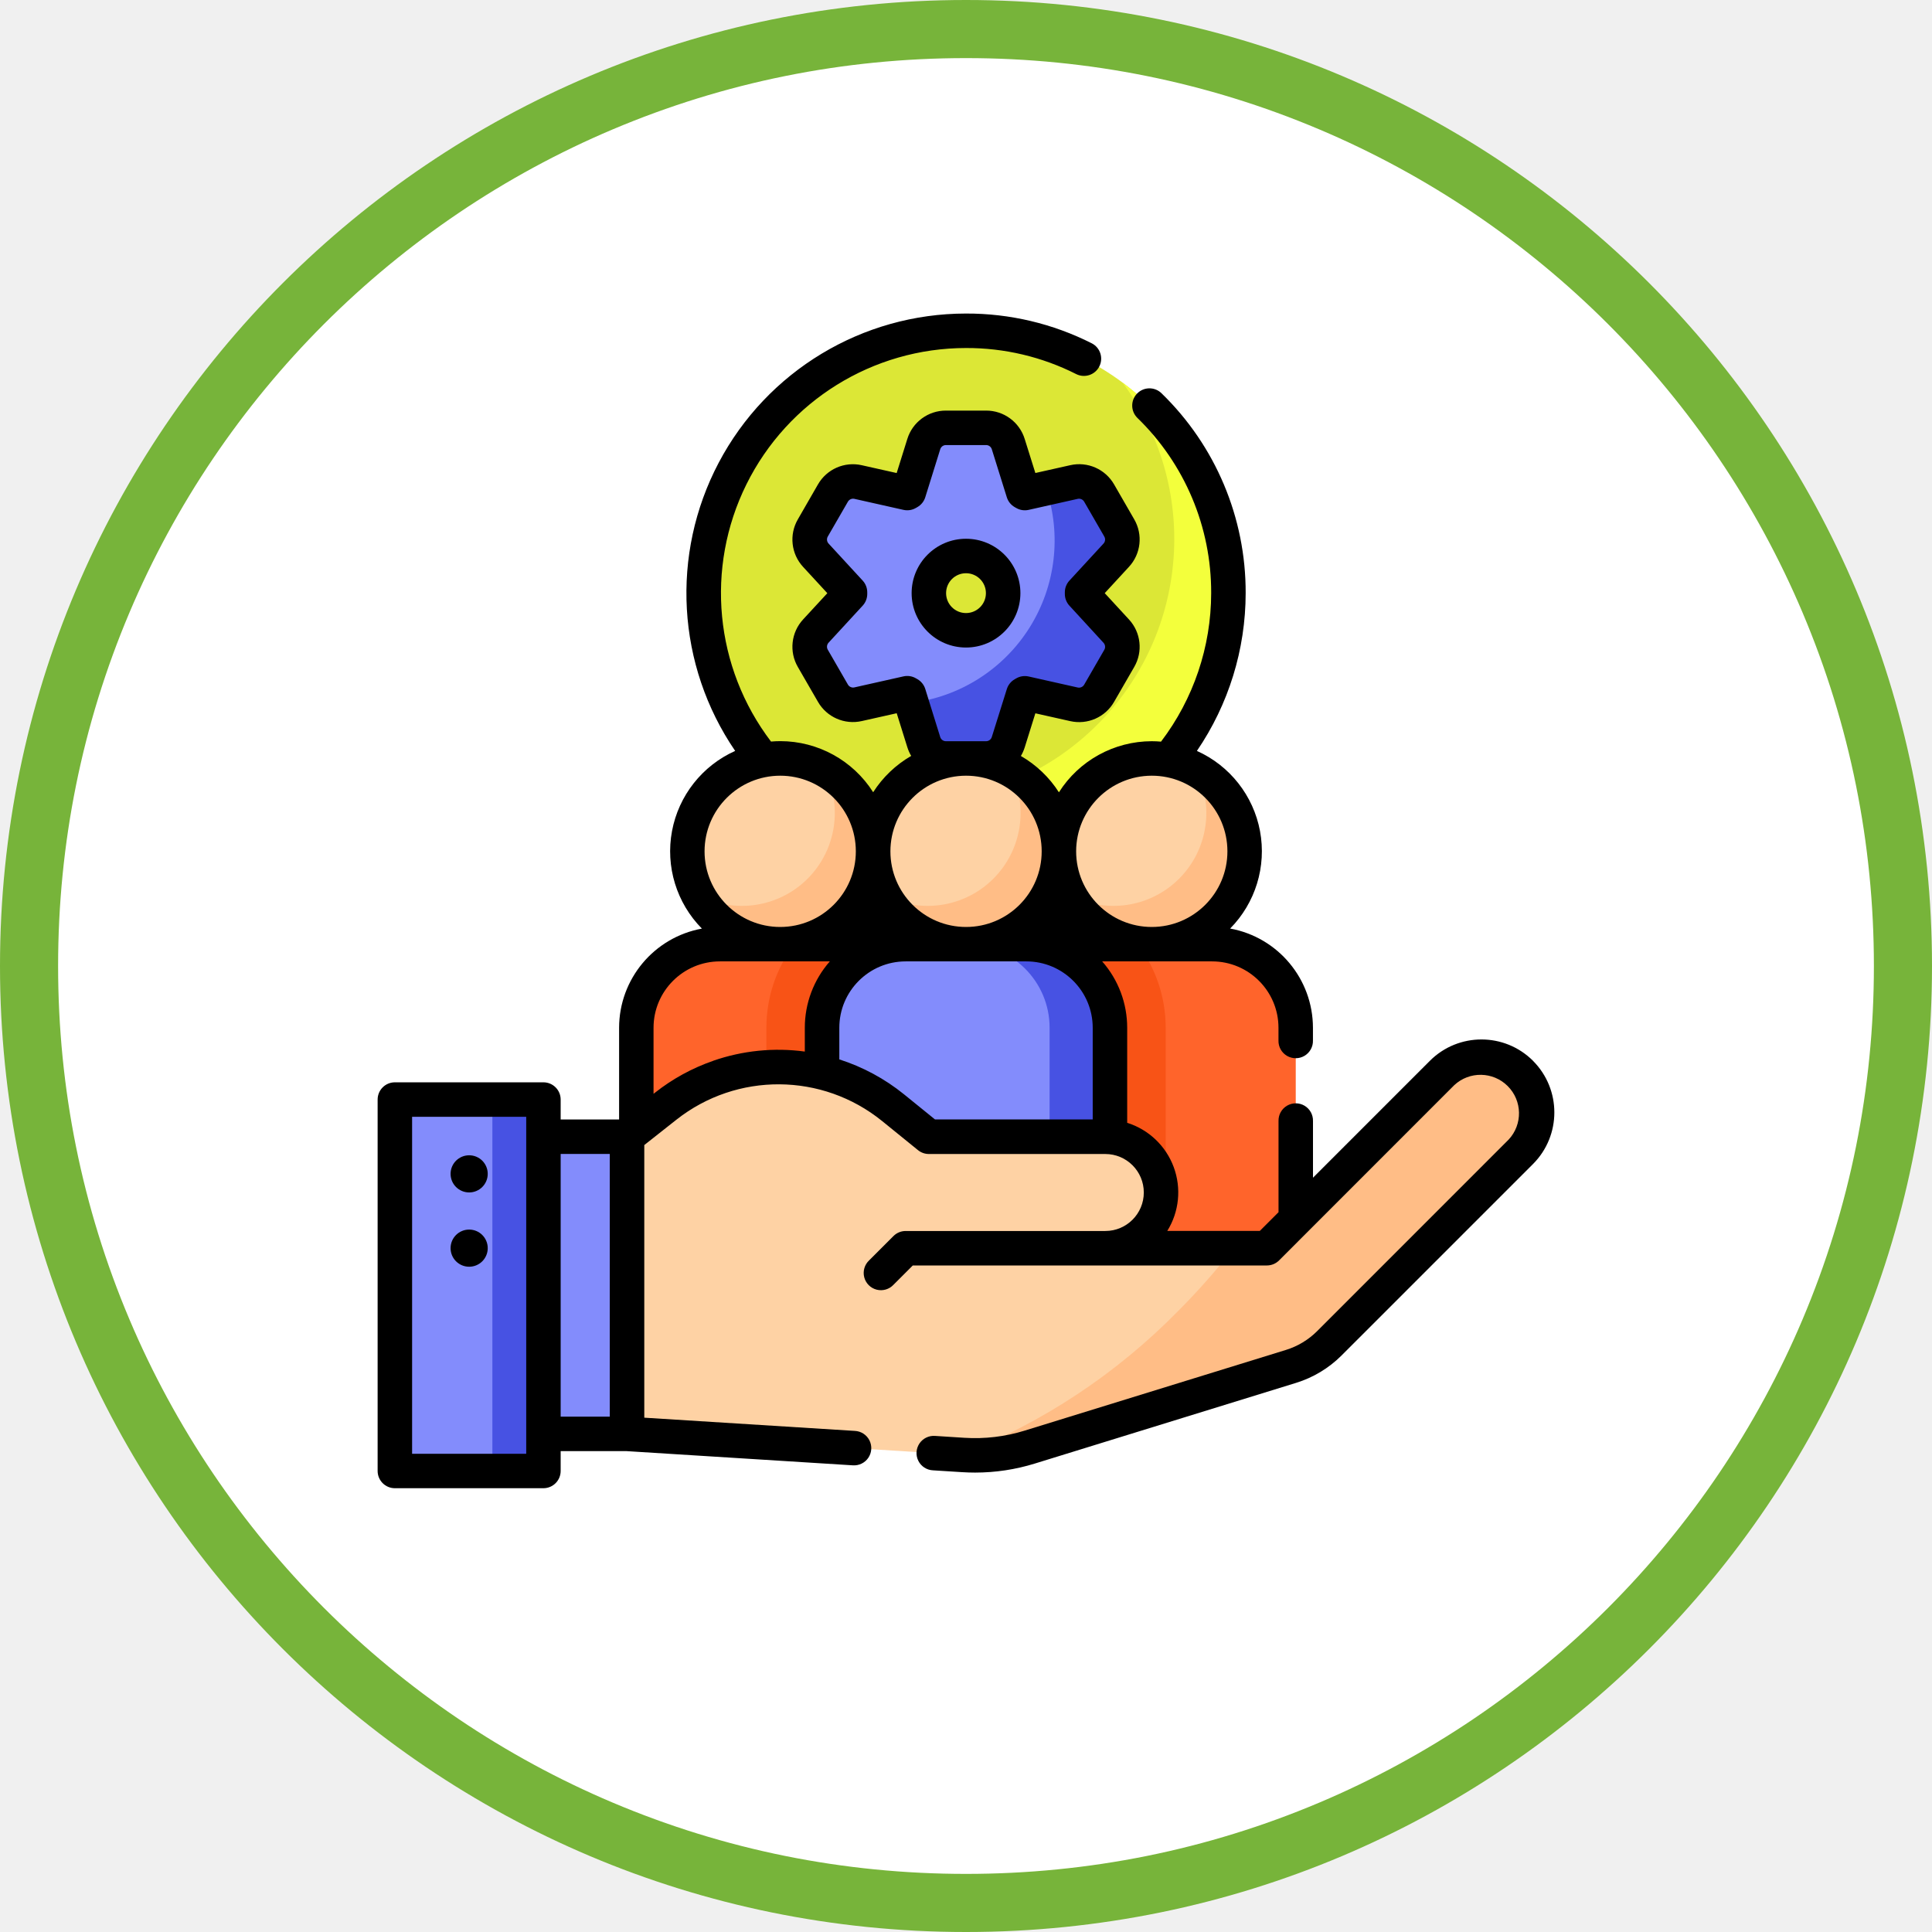
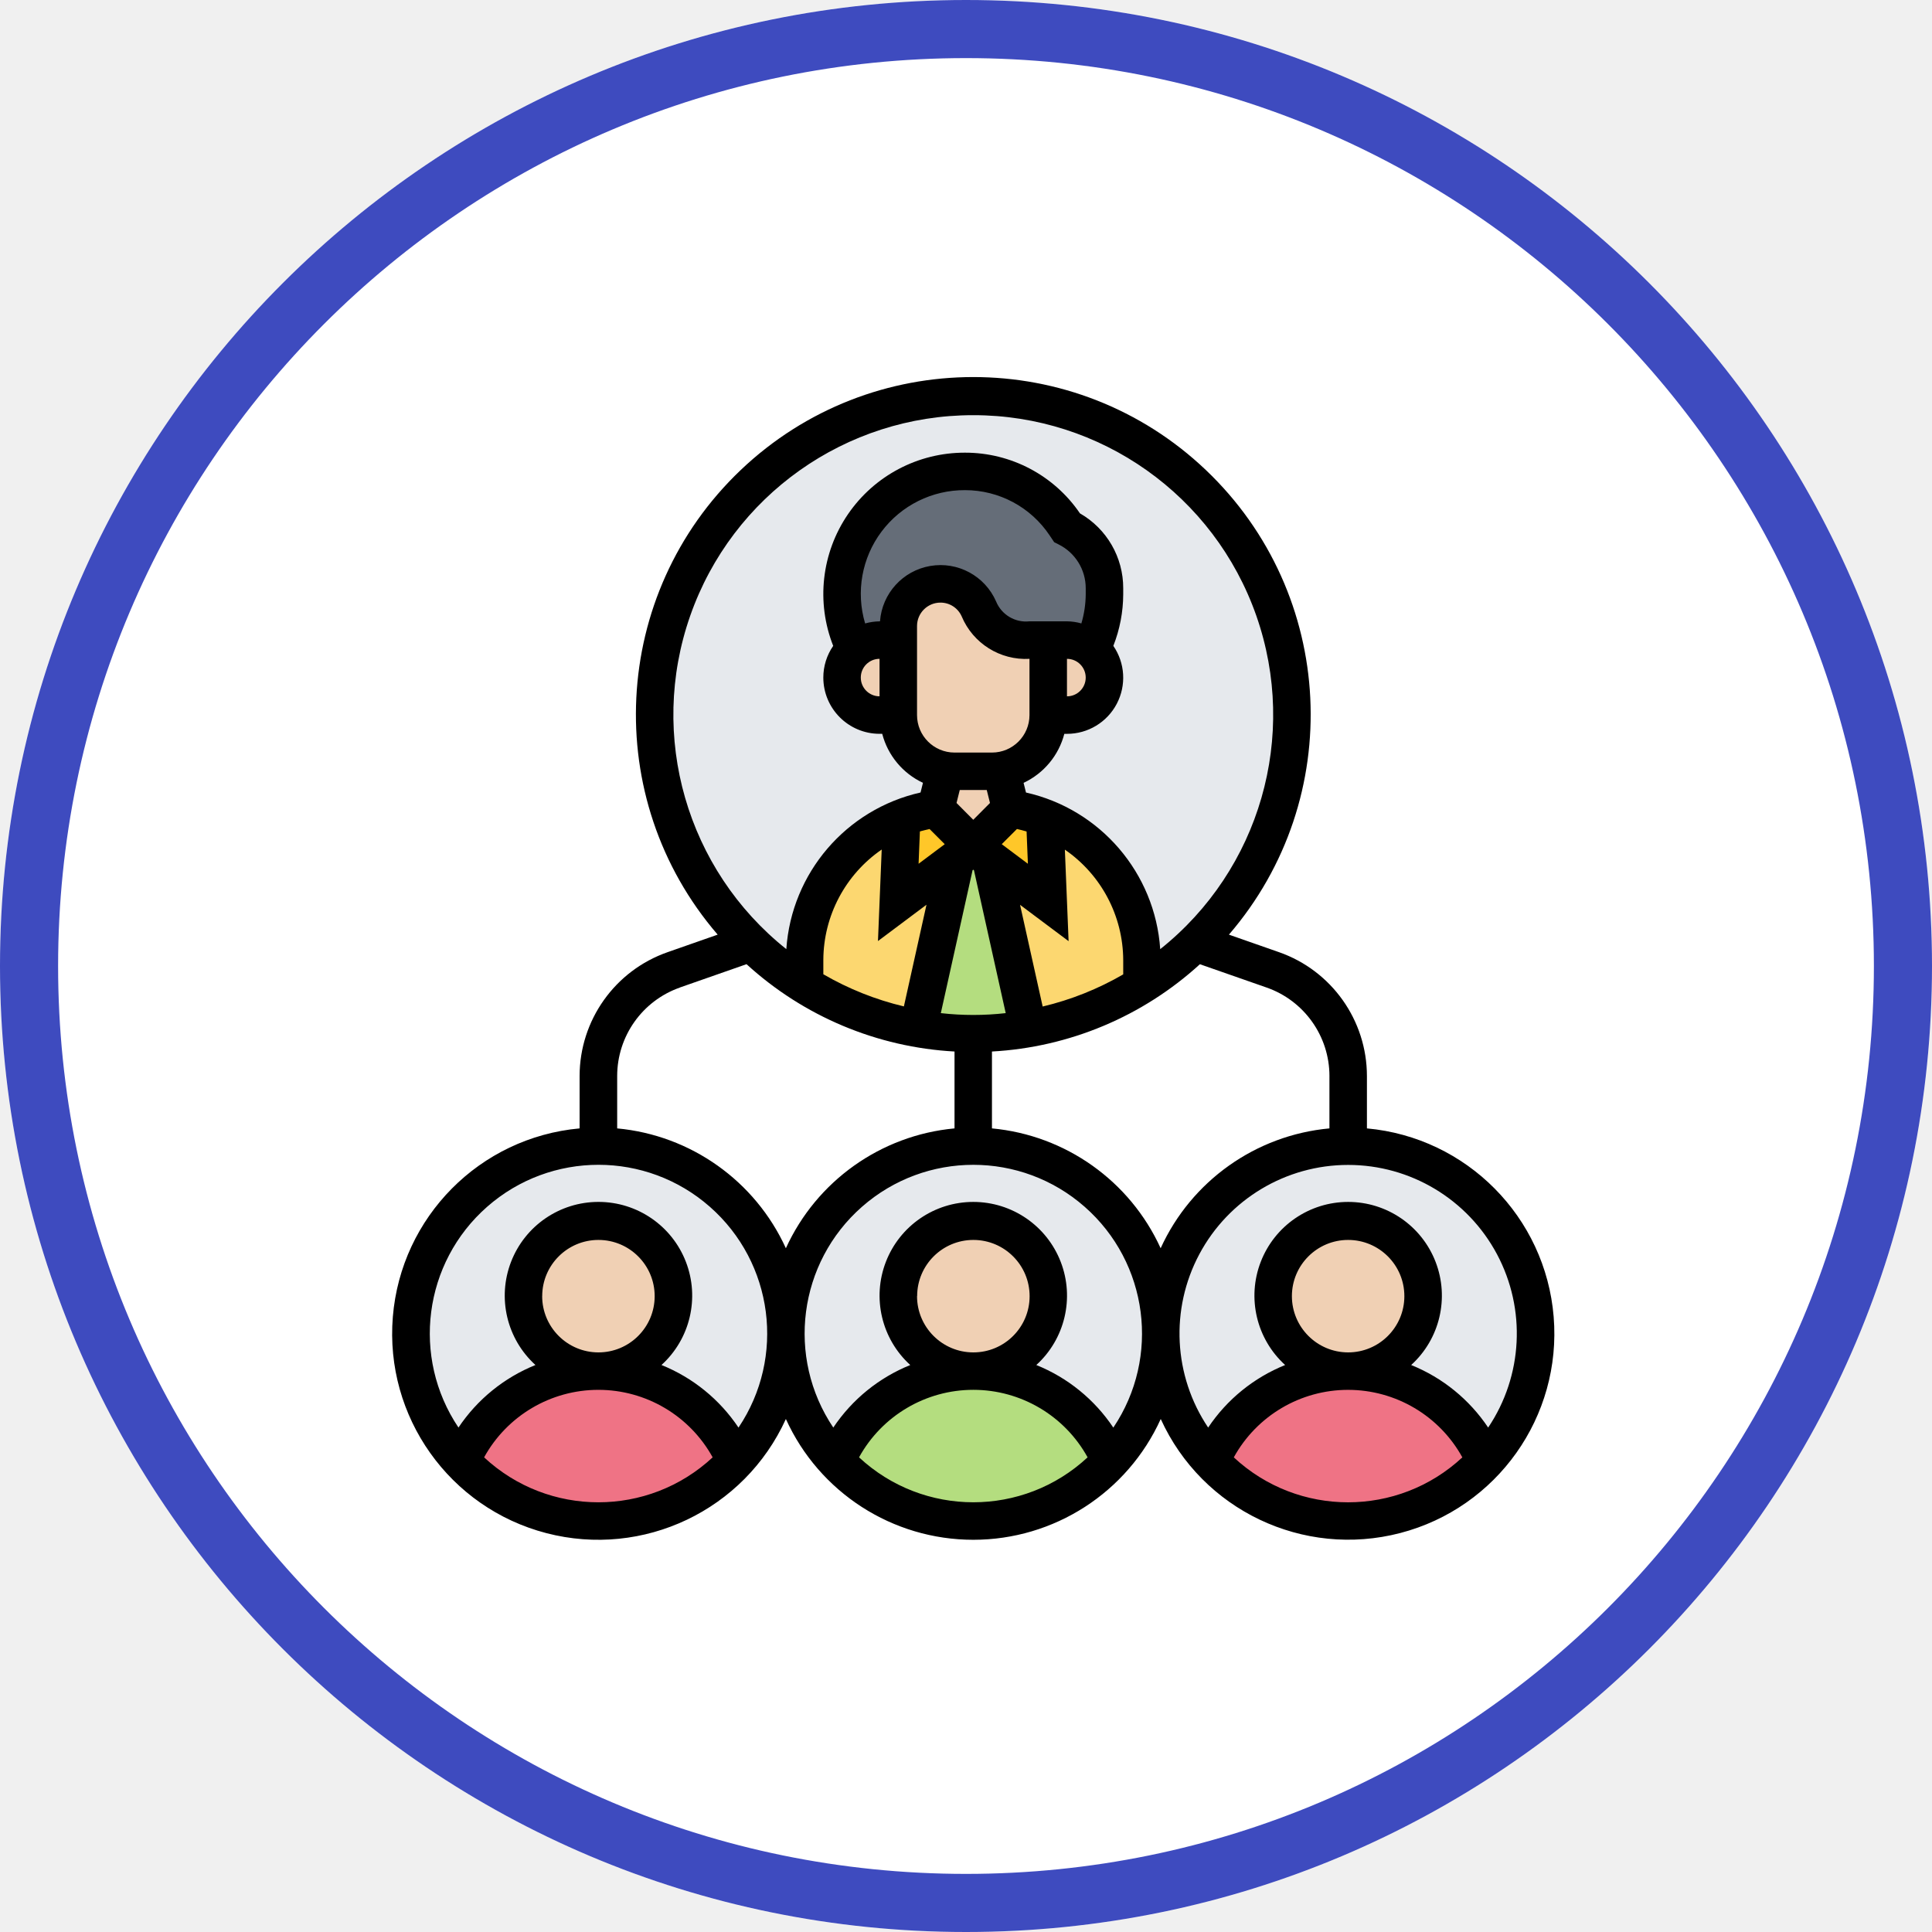
<svg xmlns="http://www.w3.org/2000/svg" width="133" height="133" viewBox="0 0 133 133">
-   <g id="Grupo_112767" data-name="Grupo 112767" transform="translate(-6405.338 9615.02)">
-     <g id="Trazado_160193" data-name="Trazado 160193" transform="translate(6405.338 -9615.02)" fill="#fff">
-       <path d="M 66.5 131 C 57.792 131 49.345 129.295 41.394 125.932 C 37.573 124.316 33.887 122.315 30.439 119.986 C 27.023 117.678 23.811 115.028 20.892 112.108 C 17.972 109.189 15.322 105.977 13.014 102.561 C 10.685 99.113 8.684 95.427 7.068 91.606 C 3.705 83.655 2 75.208 2 66.5 C 2 57.792 3.705 49.345 7.068 41.394 C 8.684 37.573 10.685 33.887 13.014 30.439 C 15.322 27.023 17.972 23.811 20.892 20.892 C 23.811 17.972 27.023 15.322 30.439 13.014 C 33.887 10.685 37.573 8.684 41.394 7.068 C 49.345 3.705 57.792 2 66.5 2 C 75.208 2 83.655 3.705 91.606 7.068 C 95.427 8.684 99.113 10.685 102.561 13.014 C 105.977 15.322 109.189 17.972 112.108 20.892 C 115.028 23.811 117.678 27.023 119.986 30.439 C 122.315 33.887 124.316 37.573 125.932 41.394 C 129.295 49.345 131 57.792 131 66.5 C 131 75.208 129.295 83.655 125.932 91.606 C 124.316 95.427 122.315 99.113 119.986 102.561 C 117.678 105.977 115.028 109.189 112.108 112.108 C 109.189 115.028 105.977 117.678 102.561 119.986 C 99.113 122.315 95.427 124.316 91.606 125.932 C 83.655 129.295 75.208 131 66.5 131 Z" stroke="none" />
-       <path d="M 66.5 4 C 58.061 4 49.876 5.652 42.173 8.91 C 38.471 10.476 34.899 12.414 31.558 14.672 C 28.248 16.908 25.135 19.477 22.306 22.306 C 19.477 25.135 16.908 28.248 14.672 31.558 C 12.414 34.899 10.476 38.471 8.91 42.173 C 5.652 49.876 4 58.061 4 66.5 C 4 74.939 5.652 83.124 8.91 90.827 C 10.476 94.529 12.414 98.1 14.672 101.442 C 16.908 104.752 19.477 107.865 22.306 110.694 C 25.135 113.523 28.248 116.092 31.558 118.328 C 34.899 120.586 38.471 122.524 42.173 124.09 C 49.876 127.348 58.061 129 66.5 129 C 74.939 129 83.124 127.348 90.827 124.09 C 94.529 122.524 98.1 120.586 101.442 118.328 C 104.752 116.092 107.865 113.523 110.694 110.694 C 113.523 107.865 116.092 104.752 118.328 101.442 C 120.586 98.1 122.524 94.529 124.09 90.827 C 127.348 83.124 129 74.939 129 66.5 C 129 58.061 127.348 49.876 124.09 42.173 C 122.524 38.471 120.586 34.899 118.328 31.558 C 116.092 28.248 113.523 25.135 110.694 22.306 C 107.865 19.477 104.752 16.908 101.442 14.672 C 98.1 12.414 94.529 10.476 90.827 8.91 C 83.124 5.652 74.939 4 66.5 4 M 66.5 0 C 103.227 0 133 29.773 133 66.5 C 133 103.227 103.227 133 66.5 133 C 29.773 133 0 103.227 0 66.5 C 0 29.773 29.773 0 66.5 0 Z" stroke="none" fill="#77b43a" />
+   <g id="Grupo_112845" data-name="Grupo 112845" transform="translate(-238 -2192)">
+     <g id="Elipse_5376" data-name="Elipse 5376" transform="translate(238 2192)" fill="#fff" stroke="#3e4bbf" stroke-width="4">
+       <circle cx="66.5" cy="66.5" r="66.5" stroke="none" />
+       <circle cx="66.5" cy="66.5" r="64.5" fill="none" />
    </g>
-     <g id="gestion-de-equipos" transform="translate(6431.334 -9593.87)">
-       <g id="Grupo_112718" data-name="Grupo 112718" transform="translate(0 0.435)">
-         <g id="Grupo_112694" data-name="Grupo 112694" transform="translate(22.444 1.187)">
-           <g id="Grupo_112689" data-name="Grupo 112689">
-             <circle id="Elipse_5412" data-name="Elipse 5412" cx="18.061" cy="18.061" r="18.061" fill="#dce736" />
-           </g>
-           <g id="Grupo_112690" data-name="Grupo 112690" transform="translate(3.565 3.565)">
-             <path id="Trazado_161149" data-name="Trazado 161149" d="M189.656,30.468a18.062,18.062,0,0,1-25.27,25.27,18.061,18.061,0,1,0,25.27-25.27Z" transform="translate(-164.386 -30.468)" fill="#f3ff3c" />
-           </g>
-           <g id="Grupo_112693" data-name="Grupo 112693" transform="translate(7.3 6.68)">
-             <g id="Grupo_112691" data-name="Grupo 112691">
-               <path id="Trazado_161150" data-name="Trazado 161150" d="M206.744,61.48l2.348-2.55a1.6,1.6,0,0,0,.209-1.882l-1.382-2.394a1.6,1.6,0,0,0-1.734-.76l-3.381.759-.108-.062-1.034-3.307a1.6,1.6,0,0,0-1.526-1.122h-2.765a1.6,1.6,0,0,0-1.526,1.122l-1.034,3.307-.108.062-3.381-.759a1.6,1.6,0,0,0-1.734.76l-1.382,2.394a1.6,1.6,0,0,0,.209,1.882l2.348,2.55V61.6l-2.348,2.55a1.6,1.6,0,0,0-.209,1.882l1.382,2.394a1.6,1.6,0,0,0,1.734.76l3.381-.759.108.062,1.034,3.307a1.6,1.6,0,0,0,1.526,1.122h2.764a1.6,1.6,0,0,0,1.526-1.122l1.034-3.308.108-.062,3.381.759a1.6,1.6,0,0,0,1.734-.76l1.382-2.394a1.6,1.6,0,0,0-.209-1.882l-2.348-2.55V61.48Zm-7.99,2.619a2.557,2.557,0,1,1,2.557-2.557A2.557,2.557,0,0,1,198.755,64.1Z" transform="translate(-187.994 -50.161)" fill="#838cfc" />
-             </g>
-             <g id="Grupo_112692" data-name="Grupo 112692" transform="translate(7.007 3.694)">
-               <path id="Trazado_161151" data-name="Trazado 161151" d="M244.026,81.255v-.123l2.348-2.549a1.6,1.6,0,0,0,.209-1.882L245.2,74.307a1.6,1.6,0,0,0-1.734-.76l-1.92.431a11.259,11.259,0,0,1-9.264,14.768l.846,2.707a1.6,1.6,0,0,0,1.526,1.122h2.764a1.6,1.6,0,0,0,1.526-1.122l1.034-3.308.108-.062,3.381.759a1.6,1.6,0,0,0,1.734-.76l1.382-2.394a1.6,1.6,0,0,0-.209-1.882Z" transform="translate(-232.282 -73.507)" fill="#4752e3" />
-             </g>
-           </g>
+     <g id="estructura" transform="translate(264 2217)">
+       <g id="Grupo_112844" data-name="Grupo 112844" transform="translate(2.29 2.29)">
+         <g id="Grupo_112824" data-name="Grupo 112824" transform="translate(16.774 0)">
+           <circle id="Elipse_5491" data-name="Elipse 5491" cx="21.935" cy="21.935" r="21.935" transform="translate(0)" fill="#e6e9ed" />
        </g>
-         <g id="Grupo_112710" data-name="Grupo 112710" transform="translate(17.808 30.628)">
-           <g id="Grupo_112699" data-name="Grupo 112699" transform="translate(25.575)">
-             <g id="Grupo_112695" data-name="Grupo 112695" transform="translate(0 12.786)">
-               <path id="Trazado_161152" data-name="Trazado 161152" d="M274.2,280.586v15.171h19.819V280.586a5.754,5.754,0,0,0-5.754-5.754h-8.311A5.754,5.754,0,0,0,274.2,280.586Z" transform="translate(-274.198 -274.832)" fill="#ff642b" />
-             </g>
-             <g id="Grupo_112696" data-name="Grupo 112696" transform="translate(0 12.786)">
-               <path id="Trazado_161153" data-name="Trazado 161153" d="M285.065,280.585a9.54,9.54,0,0,0-1.923-5.754h-3.19a5.754,5.754,0,0,0-5.754,5.754v15.171h10.867Z" transform="translate(-274.198 -274.831)" fill="#f85316" />
-             </g>
-             <g id="Grupo_112697" data-name="Grupo 112697" transform="translate(3.516)">
-               <circle id="Elipse_5413" data-name="Elipse 5413" cx="6.393" cy="6.393" r="6.393" fill="#fed2a4" />
-             </g>
-             <g id="Grupo_112698" data-name="Grupo 112698" transform="translate(4.266 0.75)">
-               <path id="Trazado_161154" data-name="Trazado 161154" d="M309.813,198.759a6.394,6.394,0,0,1-8.649,8.649,6.393,6.393,0,1,0,8.649-8.649Z" transform="translate(-301.164 -198.759)" fill="#ffbd86" />
-             </g>
-           </g>
-           <g id="Grupo_112704" data-name="Grupo 112704">
-             <g id="Grupo_112700" data-name="Grupo 112700" transform="translate(0 12.786)">
-               <path id="Trazado_161155" data-name="Trazado 161155" d="M112.552,280.586v15.171h19.819V280.586a5.754,5.754,0,0,0-5.754-5.754h-8.311A5.754,5.754,0,0,0,112.552,280.586Z" transform="translate(-112.552 -274.832)" fill="#ff642b" />
-             </g>
-             <g id="Grupo_112701" data-name="Grupo 112701" transform="translate(8.952 12.786)">
-               <path id="Trazado_161156" data-name="Trazado 161156" d="M180,295.757V280.586a5.754,5.754,0,0,0-5.754-5.754h-3.19a9.54,9.54,0,0,0-1.923,5.754v15.171Z" transform="translate(-169.13 -274.832)" fill="#f85316" />
-             </g>
-             <g id="Grupo_112702" data-name="Grupo 112702" transform="translate(3.516)">
-               <circle id="Elipse_5414" data-name="Elipse 5414" cx="6.393" cy="6.393" r="6.393" fill="#fed2a4" />
-             </g>
-             <g id="Grupo_112703" data-name="Grupo 112703" transform="translate(4.266 0.75)">
-               <path id="Trazado_161157" data-name="Trazado 161157" d="M148.167,198.759a6.394,6.394,0,0,1-8.649,8.649,6.393,6.393,0,1,0,8.649-8.649Z" transform="translate(-139.518 -198.759)" fill="#ffbd86" />
-             </g>
-           </g>
-           <g id="Grupo_112709" data-name="Grupo 112709" transform="translate(12.788)">
-             <g id="Grupo_112705" data-name="Grupo 112705" transform="translate(0 12.786)">
-               <path id="Trazado_161158" data-name="Trazado 161158" d="M193.375,280.586v15.171h19.819V280.586a5.754,5.754,0,0,0-5.754-5.754h-8.311A5.754,5.754,0,0,0,193.375,280.586Z" transform="translate(-193.375 -274.832)" fill="#838cfc" />
-             </g>
-             <g id="Grupo_112706" data-name="Grupo 112706" transform="translate(9.909 12.786)">
-               <path id="Trazado_161159" data-name="Trazado 161159" d="M260.163,274.832h-4.156a5.754,5.754,0,0,1,5.754,5.754v15.171h4.156V280.586A5.754,5.754,0,0,0,260.163,274.832Z" transform="translate(-256.007 -274.832)" fill="#4752e3" />
-             </g>
-             <g id="Grupo_112707" data-name="Grupo 112707" transform="translate(3.516)">
-               <circle id="Elipse_5415" data-name="Elipse 5415" cx="6.393" cy="6.393" r="6.393" fill="#fed2a4" />
-             </g>
-             <g id="Grupo_112708" data-name="Grupo 112708" transform="translate(4.266 0.75)">
-               <path id="Trazado_161160" data-name="Trazado 161160" d="M228.99,198.759a6.394,6.394,0,0,1-8.649,8.649,6.393,6.393,0,1,0,8.649-8.649Z" transform="translate(-220.341 -198.759)" fill="#ffbd86" />
-             </g>
-           </g>
+         <g id="Grupo_112825" data-name="Grupo 112825" transform="translate(34.916 30.968)">
+           <path id="Trazado_162084" data-name="Trazado 162084" d="M34.144,27.29l2.5,11.277a21.616,21.616,0,0,1-7.587,0l2.5-11.277-.155-.206L32.854,26,34.3,27.084Z" transform="translate(-29.06 -26)" fill="#b4dd7f" />
        </g>
-         <g id="Grupo_112716" data-name="Grupo 112716" transform="translate(1.187 51.158)">
-           <g id="Grupo_112711" data-name="Grupo 112711" transform="translate(10.229 5.509)">
-             <path id="Trazado_161161" data-name="Trazado 161161" d="M72.152,358.6h5.754v20.458H72.152Z" transform="translate(-72.152 -358.597)" fill="#838cfc" />
-           </g>
-           <g id="Grupo_112712" data-name="Grupo 112712" transform="translate(15.983)">
-             <path id="Trazado_161162" data-name="Trazado 161162" d="M170.048,324.9a3.836,3.836,0,0,0-5.425,0l-12.058,12.058H141.444a3.836,3.836,0,0,0,0-7.672H129.3l-2.464-2a12.529,12.529,0,0,0-15.654-.1l-2.66,2.1v20.458l23.152,1.452a12.786,12.786,0,0,0,4.573-.544L154.23,345.1a6.4,6.4,0,0,0,2.634-1.588l13.184-13.184A3.836,3.836,0,0,0,170.048,324.9Z" transform="translate(-108.519 -323.775)" fill="#fed2a4" />
-           </g>
-           <g id="Grupo_112713" data-name="Grupo 112713" transform="translate(38.963)">
-             <path id="Trazado_161163" data-name="Trazado 161163" d="M292.312,324.9a3.836,3.836,0,0,0-5.425,0L274.83,336.956h-2.288a46.948,46.948,0,0,1-3.845,4.35,42.936,42.936,0,0,1-14.934,9.877l.171.011a12.786,12.786,0,0,0,4.573-.544l17.986-5.555a6.394,6.394,0,0,0,2.634-1.588l13.184-13.184A3.836,3.836,0,0,0,292.312,324.9Z" transform="translate(-253.763 -323.775)" fill="#ffbd86" />
-           </g>
-           <g id="Grupo_112714" data-name="Grupo 112714" transform="translate(0 2.952)">
-             <path id="Trazado_161164" data-name="Trazado 161164" d="M7.5,342.434H17.729v25.573H7.5Z" transform="translate(-7.5 -342.434)" fill="#838cfc" />
-           </g>
-           <g id="Grupo_112715" data-name="Grupo 112715" transform="translate(6.713 2.952)">
-             <path id="Trazado_161165" data-name="Trazado 161165" d="M49.928,342.434h3.516v25.573H49.928Z" transform="translate(-49.928 -342.434)" fill="#4752e3" />
-           </g>
+         <g id="Grupo_112826" data-name="Grupo 112826" transform="translate(40 29.006)">
+           <path id="Trazado_162085" data-name="Trazado 162085" d="M36.871,30.312l-.232-5.832a10.493,10.493,0,0,1,6.684,9.794v1.742A21.387,21.387,0,0,1,35.5,39.009L33,27.732l.155-.206Z" transform="translate(-33 -24.48)" fill="#fcd770" />
        </g>
-         <g id="Grupo_112717" data-name="Grupo 112717" transform="translate(0 0)">
-           <circle id="Elipse_5416" data-name="Elipse 5416" cx="1.279" cy="1.279" r="1.279" transform="translate(5.022 57.946)" />
-           <circle id="Elipse_5417" data-name="Elipse 5417" cx="1.279" cy="1.279" r="1.279" transform="translate(5.022 63.06)" />
-           <path id="Trazado_161166" data-name="Trazado 161166" d="M239.831,102.17a3.744,3.744,0,1,0-3.744,3.744A3.748,3.748,0,0,0,239.831,102.17Zm-3.744,1.371a1.371,1.371,0,1,1,1.37-1.371A1.372,1.372,0,0,1,236.087,103.541Z" transform="translate(-195.582 -82.922)" />
-           <path id="Trazado_161167" data-name="Trazado 161167" d="M79.538,51.877a5.023,5.023,0,0,0-7.1,0l-8.047,8.048v-3.9a1.187,1.187,0,1,0-2.373,0V62.3l-1.289,1.289H54.36A5.025,5.025,0,0,0,51.6,56.145V49.6a6.91,6.91,0,0,0-1.721-4.567h7.569A4.572,4.572,0,0,1,62.015,49.6v.878a1.187,1.187,0,1,0,2.373,0V49.6a6.951,6.951,0,0,0-5.7-6.828A7.571,7.571,0,0,0,56.4,30.544a19.3,19.3,0,0,0,3.356-10.861,19.081,19.081,0,0,0-5.8-13.767,1.187,1.187,0,0,0-1.657,1.7,16.726,16.726,0,0,1,5.083,12.068A16.914,16.914,0,0,1,53.93,29.905c-.211-.018-.423-.029-.638-.029A7.579,7.579,0,0,0,46.9,33.393a7.636,7.636,0,0,0-2.618-2.5,2.816,2.816,0,0,0,.264-.593l.733-2.345,2.4.538A2.773,2.773,0,0,0,50.7,27.163l1.382-2.394a2.773,2.773,0,0,0-.363-3.279l-1.665-1.807,1.665-1.807a2.773,2.773,0,0,0,.363-3.279L50.7,12.2a2.773,2.773,0,0,0-3.021-1.325l-2.4.538L44.545,9.07a2.773,2.773,0,0,0-2.658-1.954H39.122A2.773,2.773,0,0,0,36.464,9.07l-.733,2.345-2.4-.538A2.773,2.773,0,0,0,30.312,12.2L28.93,14.6a2.773,2.773,0,0,0,.363,3.279l1.665,1.807L29.293,21.49a2.773,2.773,0,0,0-.363,3.279l1.382,2.394a2.773,2.773,0,0,0,3.022,1.325l2.4-.538.733,2.345a2.809,2.809,0,0,0,.264.593,7.634,7.634,0,0,0-2.618,2.5,7.579,7.579,0,0,0-6.394-3.517c-.215,0-.427.011-.638.029A16.874,16.874,0,0,1,40.5,2.808a16.7,16.7,0,0,1,7.6,1.8,1.187,1.187,0,0,0,1.07-2.119A19.052,19.052,0,0,0,40.5.435,19.249,19.249,0,0,0,24.613,30.544a7.571,7.571,0,0,0-2.29,12.232,6.95,6.95,0,0,0-5.7,6.828v6.313H12.6V54.545a1.187,1.187,0,0,0-1.187-1.187H1.187A1.187,1.187,0,0,0,0,54.545V80.118A1.187,1.187,0,0,0,1.187,81.3H11.416A1.187,1.187,0,0,0,12.6,80.118V78.747H17.14l15.563.977a1.187,1.187,0,1,0,.149-2.369l-14.495-.91V57.677l2.208-1.743a11.341,11.341,0,0,1,14.17.094l2.465,2a1.186,1.186,0,0,0,.747.265H50.094a2.649,2.649,0,0,1,0,5.3H36.349a1.186,1.186,0,0,0-.839.348l-1.678,1.678a1.187,1.187,0,1,0,1.678,1.678l1.331-1.331H61.217a1.187,1.187,0,0,0,.839-.348L74.113,53.556A2.65,2.65,0,0,1,77.86,57.3L64.676,70.487A5.223,5.223,0,0,1,62.53,71.78L44.543,77.335a11.543,11.543,0,0,1-4.148.494L38.378,77.7a1.187,1.187,0,1,0-.149,2.369l2.018.127q.442.028.882.028a13.887,13.887,0,0,0,4.115-.622L63.23,74.047a7.605,7.605,0,0,0,3.124-1.882L79.539,58.981a5.029,5.029,0,0,0,0-7.1ZM53.292,32.25a5.207,5.207,0,1,1-5.206,5.207A5.212,5.212,0,0,1,53.292,32.25Zm-14.17-2.373a.41.41,0,0,1-.393-.289L37.7,26.28a1.187,1.187,0,0,0-.539-.674l-.107-.062a1.187,1.187,0,0,0-.854-.131l-3.381.759a.41.41,0,0,1-.447-.2l-1.382-2.394a.41.41,0,0,1,.054-.485l2.348-2.55a1.187,1.187,0,0,0,.314-.8v-.123a1.187,1.187,0,0,0-.314-.8l-2.348-2.55a.41.41,0,0,1-.054-.485l1.382-2.394a.411.411,0,0,1,.447-.2l3.381.759a1.186,1.186,0,0,0,.854-.131l.107-.062a1.186,1.186,0,0,0,.539-.674L38.73,9.778a.41.41,0,0,1,.393-.289h2.765a.41.41,0,0,1,.393.289l1.033,3.307a1.186,1.186,0,0,0,.538.673l.108.062a1.186,1.186,0,0,0,.854.131l3.381-.759a.41.41,0,0,1,.447.2l1.382,2.394a.41.41,0,0,1-.054.485l-2.348,2.55a1.187,1.187,0,0,0-.314.8v.123a1.187,1.187,0,0,0,.314.8L49.97,23.1a.41.41,0,0,1,.054.485l-1.382,2.394a.411.411,0,0,1-.447.2l-3.381-.759a1.185,1.185,0,0,0-.852.13l-.109.063a1.186,1.186,0,0,0-.538.673L42.28,29.587a.41.41,0,0,1-.393.289H39.123ZM40.5,32.25A5.207,5.207,0,1,1,35.3,37.456,5.212,5.212,0,0,1,40.5,32.25Zm-12.788,0a5.207,5.207,0,1,1-5.206,5.207A5.213,5.213,0,0,1,27.717,32.25ZM10.229,78.931H2.373v-23.2h7.856ZM12.6,58.289h3.381V76.374H12.6ZM23.094,51.88a13.68,13.68,0,0,0-4,2.191l-.1.079V49.6a4.572,4.572,0,0,1,4.567-4.567H31.13A6.91,6.91,0,0,0,29.408,49.6v1.641a13.648,13.648,0,0,0-6.315.636Zm13.137,2.3a13.721,13.721,0,0,0-4.448-2.4V49.6a4.572,4.572,0,0,1,4.567-4.567H44.66A4.572,4.572,0,0,1,49.227,49.6v6.312H38.368Z" transform="translate(0 -0.435)" />
+         <g id="Grupo_112827" data-name="Grupo 112827" transform="translate(27.097 29.006)">
+           <path id="Trazado_162086" data-name="Trazado 162086" d="M33.323,27.732l-2.5,11.277A21.387,21.387,0,0,1,23,36.015V34.274a10.493,10.493,0,0,1,6.684-9.794l-.232,5.832,3.716-2.787Z" transform="translate(-23 -24.48)" fill="#fcd770" />
+         </g>
+         <g id="Grupo_112828" data-name="Grupo 112828" transform="translate(38.71 28.387)">
+           <path id="Trazado_162087" data-name="Trazado 162087" d="M36.929,24.619l.232,5.832-3.716-2.787L32,26.581,34.581,24A9.98,9.98,0,0,1,36.929,24.619Z" transform="translate(-32 -24)" fill="#ffc729" />
+         </g>
+         <g id="Grupo_112829" data-name="Grupo 112829" transform="translate(33.548 28.387)">
+           <path id="Trazado_162088" data-name="Trazado 162088" d="M33.161,26.581l-1.445,1.084L28,30.452l.232-5.832A9.98,9.98,0,0,1,30.581,24Z" transform="translate(-28 -24)" fill="#ffc729" />
+         </g>
+         <g id="Grupo_112830" data-name="Grupo 112830" transform="translate(29.677 5.161)">
+           <path id="Trazado_162089" data-name="Trazado 162089" d="M43.065,14.465a8.534,8.534,0,0,1-.89,3.781,2.536,2.536,0,0,0-1.69-.632H37.9a3.483,3.483,0,0,1-3.484-2.142,2.865,2.865,0,0,0-2.645-1.729,2.908,2.908,0,0,0-2.9,2.9v.968h-1.29a2.536,2.536,0,0,0-1.69.632A8.462,8.462,0,0,1,33.465,6a8.284,8.284,0,0,1,6.9,3.69l.116.181a4.662,4.662,0,0,1,2.581,4.181Z" transform="translate(-25 -6)" fill="#656d78" />
+         </g>
+         <g id="Grupo_112831" data-name="Grupo 112831" transform="translate(0 51.613)">
+           <circle id="Elipse_5492" data-name="Elipse 5492" cx="12.903" cy="12.903" r="12.903" fill="#e6e9ed" />
+         </g>
+         <g id="Grupo_112832" data-name="Grupo 112832" transform="translate(25.806 51.613)">
+           <circle id="Elipse_5493" data-name="Elipse 5493" cx="12.903" cy="12.903" r="12.903" transform="translate(0)" fill="#e6e9ed" />
+         </g>
+         <g id="Grupo_112833" data-name="Grupo 112833" transform="translate(51.613 51.613)">
+           <circle id="Elipse_5494" data-name="Elipse 5494" cx="12.903" cy="12.903" r="12.903" fill="#e6e9ed" />
+         </g>
+         <g id="Grupo_112834" data-name="Grupo 112834" transform="translate(55.058 67.097)">
+           <path id="Trazado_162090" data-name="Trazado 162090" d="M63.586,60.181a12.87,12.87,0,0,1-18.916,0,10.327,10.327,0,0,1,18.916,0Z" transform="translate(-44.67 -54)" fill="#ef7385" />
+         </g>
+         <g id="Grupo_112835" data-name="Grupo 112835" transform="translate(29.252 67.097)">
+           <path id="Trazado_162091" data-name="Trazado 162091" d="M43.586,60.181a12.87,12.87,0,0,1-18.916,0,10.327,10.327,0,0,1,18.916,0Z" transform="translate(-24.67 -54)" fill="#b4dd7f" />
+         </g>
+         <g id="Grupo_112836" data-name="Grupo 112836" transform="translate(3.445 67.097)">
+           <path id="Trazado_162092" data-name="Trazado 162092" d="M23.586,60.181a12.87,12.87,0,0,1-18.916,0,10.327,10.327,0,0,1,18.916,0Z" transform="translate(-4.67 -54)" fill="#ef7385" />
+         </g>
+         <g id="Grupo_112837" data-name="Grupo 112837" transform="translate(59.355 56.774)">
+           <circle id="Elipse_5495" data-name="Elipse 5495" cx="5.161" cy="5.161" r="5.161" fill="#f0d0b4" />
+         </g>
+         <g id="Grupo_112838" data-name="Grupo 112838" transform="translate(33.548 56.774)">
+           <circle id="Elipse_5496" data-name="Elipse 5496" cx="5.161" cy="5.161" r="5.161" fill="#f0d0b4" />
+         </g>
+         <g id="Grupo_112839" data-name="Grupo 112839" transform="translate(7.742 56.774)">
+           <circle id="Elipse_5497" data-name="Elipse 5497" cx="5.161" cy="5.161" r="5.161" fill="#f0d0b4" />
+         </g>
+         <g id="Grupo_112840" data-name="Grupo 112840" transform="translate(43.871 16.774)">
+           <path id="Trazado_162093" data-name="Trazado 162093" d="M39.11,15.761a2.523,2.523,0,0,1,.761,1.819,2.588,2.588,0,0,1-2.581,2.581H36V15h1.29a2.536,2.536,0,0,1,1.69.632A1.217,1.217,0,0,0,39.11,15.761Z" transform="translate(-36 -15)" fill="#f0d0b4" />
+         </g>
+         <g id="Grupo_112841" data-name="Grupo 112841" transform="translate(36.129 25.755)">
+           <path id="Trazado_162094" data-name="Trazado 162094" d="M34.5,21.96l.658,2.632-2.581,2.581L30,24.592l.658-2.632a3.391,3.391,0,0,0,.632.052h2.581A3.392,3.392,0,0,0,34.5,21.96Z" transform="translate(-30 -21.96)" fill="#f0d0b4" />
+         </g>
+         <g id="Grupo_112842" data-name="Grupo 112842" transform="translate(33.548 12.903)">
+           <path id="Trazado_162095" data-name="Trazado 162095" d="M38.323,15.871v5.161a3.872,3.872,0,0,1-3.239,3.819,3.392,3.392,0,0,1-.632.052H31.871a3.391,3.391,0,0,1-.632-.052A3.872,3.872,0,0,1,28,21.032V14.9A2.908,2.908,0,0,1,30.9,12a2.865,2.865,0,0,1,2.645,1.729,3.483,3.483,0,0,0,3.484,2.142Z" transform="translate(-28 -12)" fill="#f0d0b4" />
+         </g>
+         <g id="Grupo_112843" data-name="Grupo 112843" transform="translate(29.677 16.774)">
+           <path id="Trazado_162096" data-name="Trazado 162096" d="M28.871,15v5.161h-1.29A2.6,2.6,0,0,1,25,17.581a2.6,2.6,0,0,1,.89-1.948A2.536,2.536,0,0,1,27.581,15Z" transform="translate(-25 -15)" fill="#f0d0b4" />
        </g>
      </g>
+       <path id="Trazado_162097" data-name="Trazado 162097" d="M68.1,52.679V49.074a9.041,9.041,0,0,0-6.049-8.525L58.6,39.341a23.226,23.226,0,1,0-35.195,0l-3.45,1.208A9.041,9.041,0,0,0,13.9,49.074v3.605A14.189,14.189,0,1,0,28.1,72.685a14.169,14.169,0,0,0,25.806,0A14.186,14.186,0,1,0,68.1,52.679Zm-2.581-3.605v3.605A14.208,14.208,0,0,0,53.9,60.929a14.21,14.21,0,0,0-11.613-8.25V47.387a23.1,23.1,0,0,0,14.315-6.009L61.2,42.985a6.458,6.458,0,0,1,4.32,6.089ZM34.548,22.935a1.29,1.29,0,0,1,0-2.581Zm.032-5.161h-.032a3.825,3.825,0,0,0-.992.145,7.136,7.136,0,0,1,6.876-9.177,6.993,6.993,0,0,1,5.831,3.124l.307.458.3.152A3.363,3.363,0,0,1,48.742,15.5v.417a7.217,7.217,0,0,1-.3,2,3.825,3.825,0,0,0-.992-.145H44.871a2.222,2.222,0,0,1-2.3-1.368,4.176,4.176,0,0,0-7.991,1.368Zm12.871,2.581a1.29,1.29,0,0,1,0,2.581ZM37.129,18.094a1.612,1.612,0,0,1,1.61-1.61,1.591,1.591,0,0,1,1.463.947,4.775,4.775,0,0,0,4.668,2.924v3.871a2.583,2.583,0,0,1-2.581,2.581H39.71a2.583,2.583,0,0,1-2.581-2.581ZM51.323,42.077a20.488,20.488,0,0,1-5.545,2.213l-1.556-7,3.341,2.5-.257-6.3a9.273,9.273,0,0,1,4.017,7.6Zm-11.475-11.8.223-.894h1.857l.223.894L41,31.434Zm4.823,1.959.09,2.226-1.8-1.348,1.046-1.046C44.235,32.12,44.454,32.177,44.671,32.24Zm-6.681-.168,1.046,1.046-1.8,1.348.09-2.226C37.547,32.177,37.765,32.12,37.99,32.072Zm-.21,5.214-1.556,7a20.488,20.488,0,0,1-5.545-2.213v-.986a9.269,9.269,0,0,1,4.018-7.6l-.257,6.3Zm3.173-2.379L41,34.871l.048.036,2.186,9.837a19.789,19.789,0,0,1-4.467,0ZM41,3.581a20.626,20.626,0,0,1,12.87,36.76,11.879,11.879,0,0,0-9.24-10.783l-.166-.666a5.162,5.162,0,0,0,2.805-3.374h.183a3.866,3.866,0,0,0,3.191-6.055,9.8,9.8,0,0,0,.68-3.546V15.5a5.923,5.923,0,0,0-2.978-5.16,9.559,9.559,0,0,0-7.912-4.178,9.727,9.727,0,0,0-9.075,13.3,3.834,3.834,0,0,0-.68,2.183,3.876,3.876,0,0,0,3.871,3.871h.183a5.156,5.156,0,0,0,2.805,3.374l-.166.666a11.879,11.879,0,0,0-9.24,10.783A20.625,20.625,0,0,1,41,3.581Zm-20.2,39.4,4.591-1.606A23.1,23.1,0,0,0,39.71,47.387v5.292A14.208,14.208,0,0,0,28.1,60.929a14.21,14.21,0,0,0-11.613-8.25V49.074A6.458,6.458,0,0,1,20.8,42.985ZM7.326,75.325a8.982,8.982,0,0,1,15.734,0,11.548,11.548,0,0,1-15.734,0Zm4-11.1A3.871,3.871,0,1,1,15.194,68.1,3.876,3.876,0,0,1,11.323,64.226Zm13.511,9.049a11.584,11.584,0,0,0-5.3-4.306,6.452,6.452,0,1,0-8.676,0,11.59,11.59,0,0,0-5.3,4.306,11.613,11.613,0,1,1,19.28,0Zm8.3,2.05a8.982,8.982,0,0,1,15.734,0,11.548,11.548,0,0,1-15.734,0Zm4-11.1A3.871,3.871,0,1,1,41,68.1,3.876,3.876,0,0,1,37.129,64.226ZM50.64,73.275a11.584,11.584,0,0,0-5.3-4.306,6.452,6.452,0,1,0-8.676,0,11.59,11.59,0,0,0-5.3,4.306,11.613,11.613,0,1,1,19.28,0ZM66.806,55.194a11.608,11.608,0,0,1,9.64,18.081,11.584,11.584,0,0,0-5.3-4.306,6.452,6.452,0,1,0-8.676,0,11.59,11.59,0,0,0-5.3,4.306,11.608,11.608,0,0,1,9.64-18.081Zm-3.871,9.032A3.871,3.871,0,1,1,66.806,68.1,3.876,3.876,0,0,1,62.935,64.226Zm-4,11.1a8.982,8.982,0,0,1,15.734,0,11.548,11.548,0,0,1-15.734,0Z" />
    </g>
  </g>
</svg>
